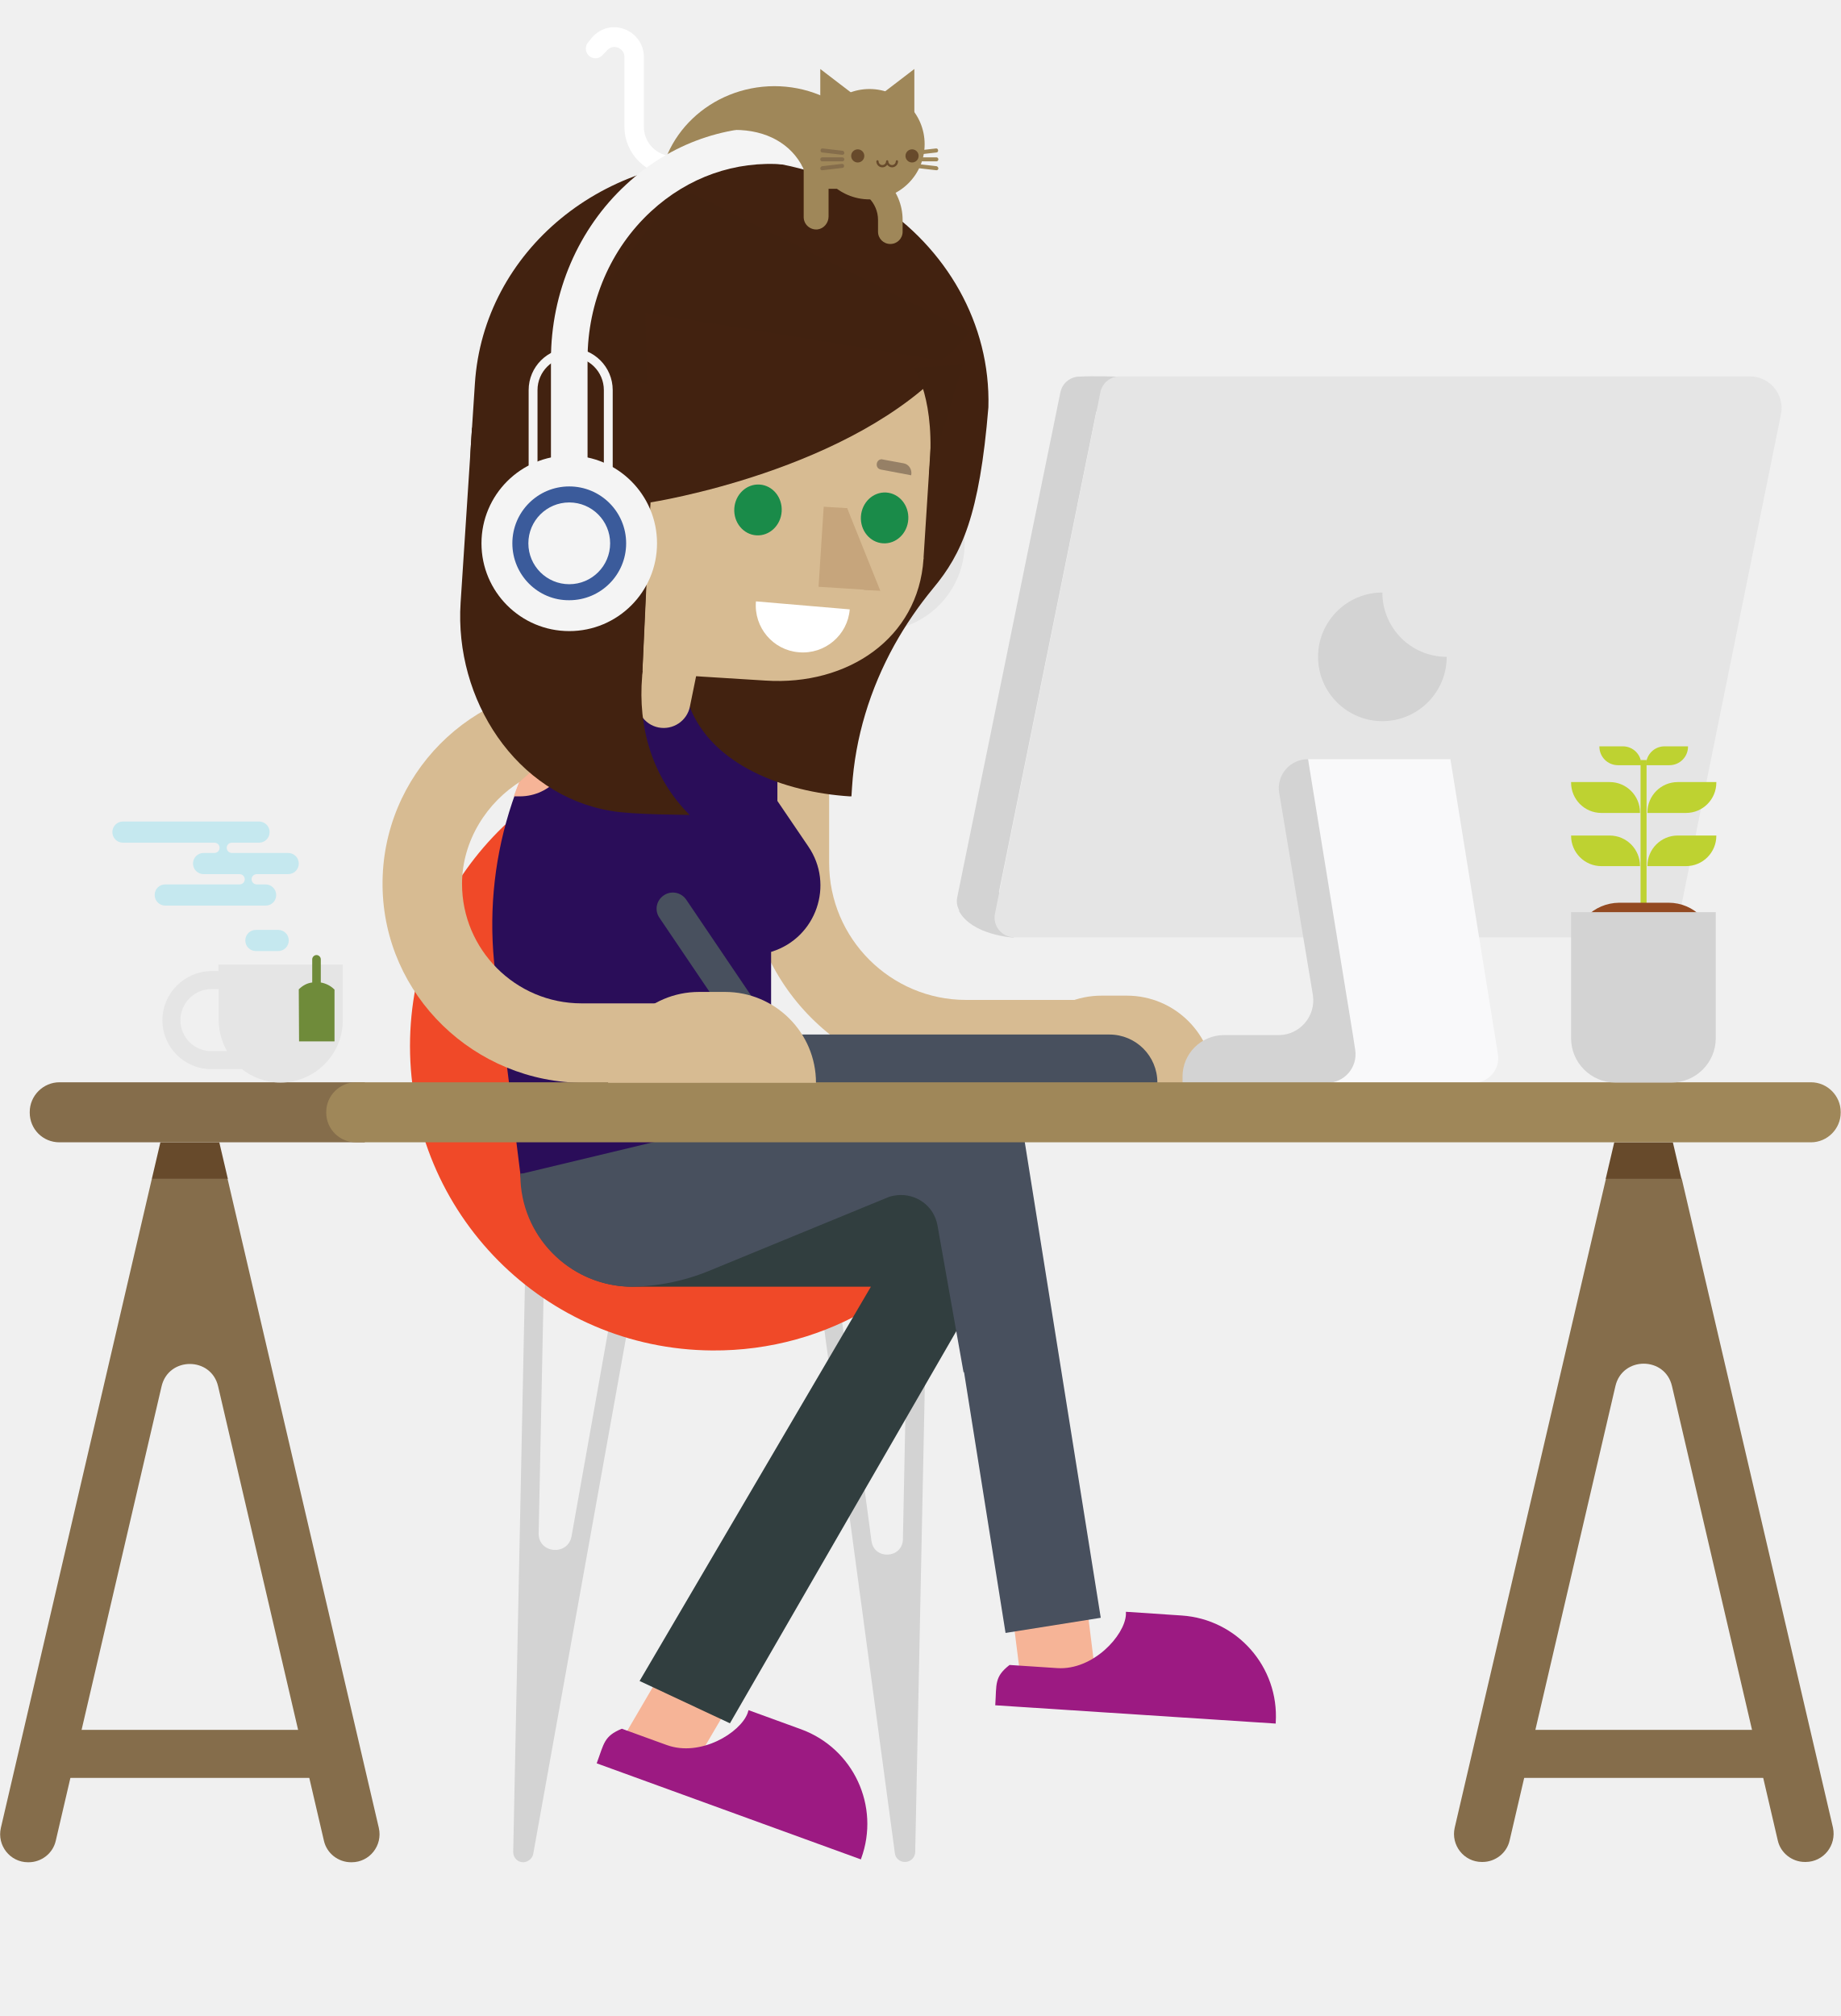
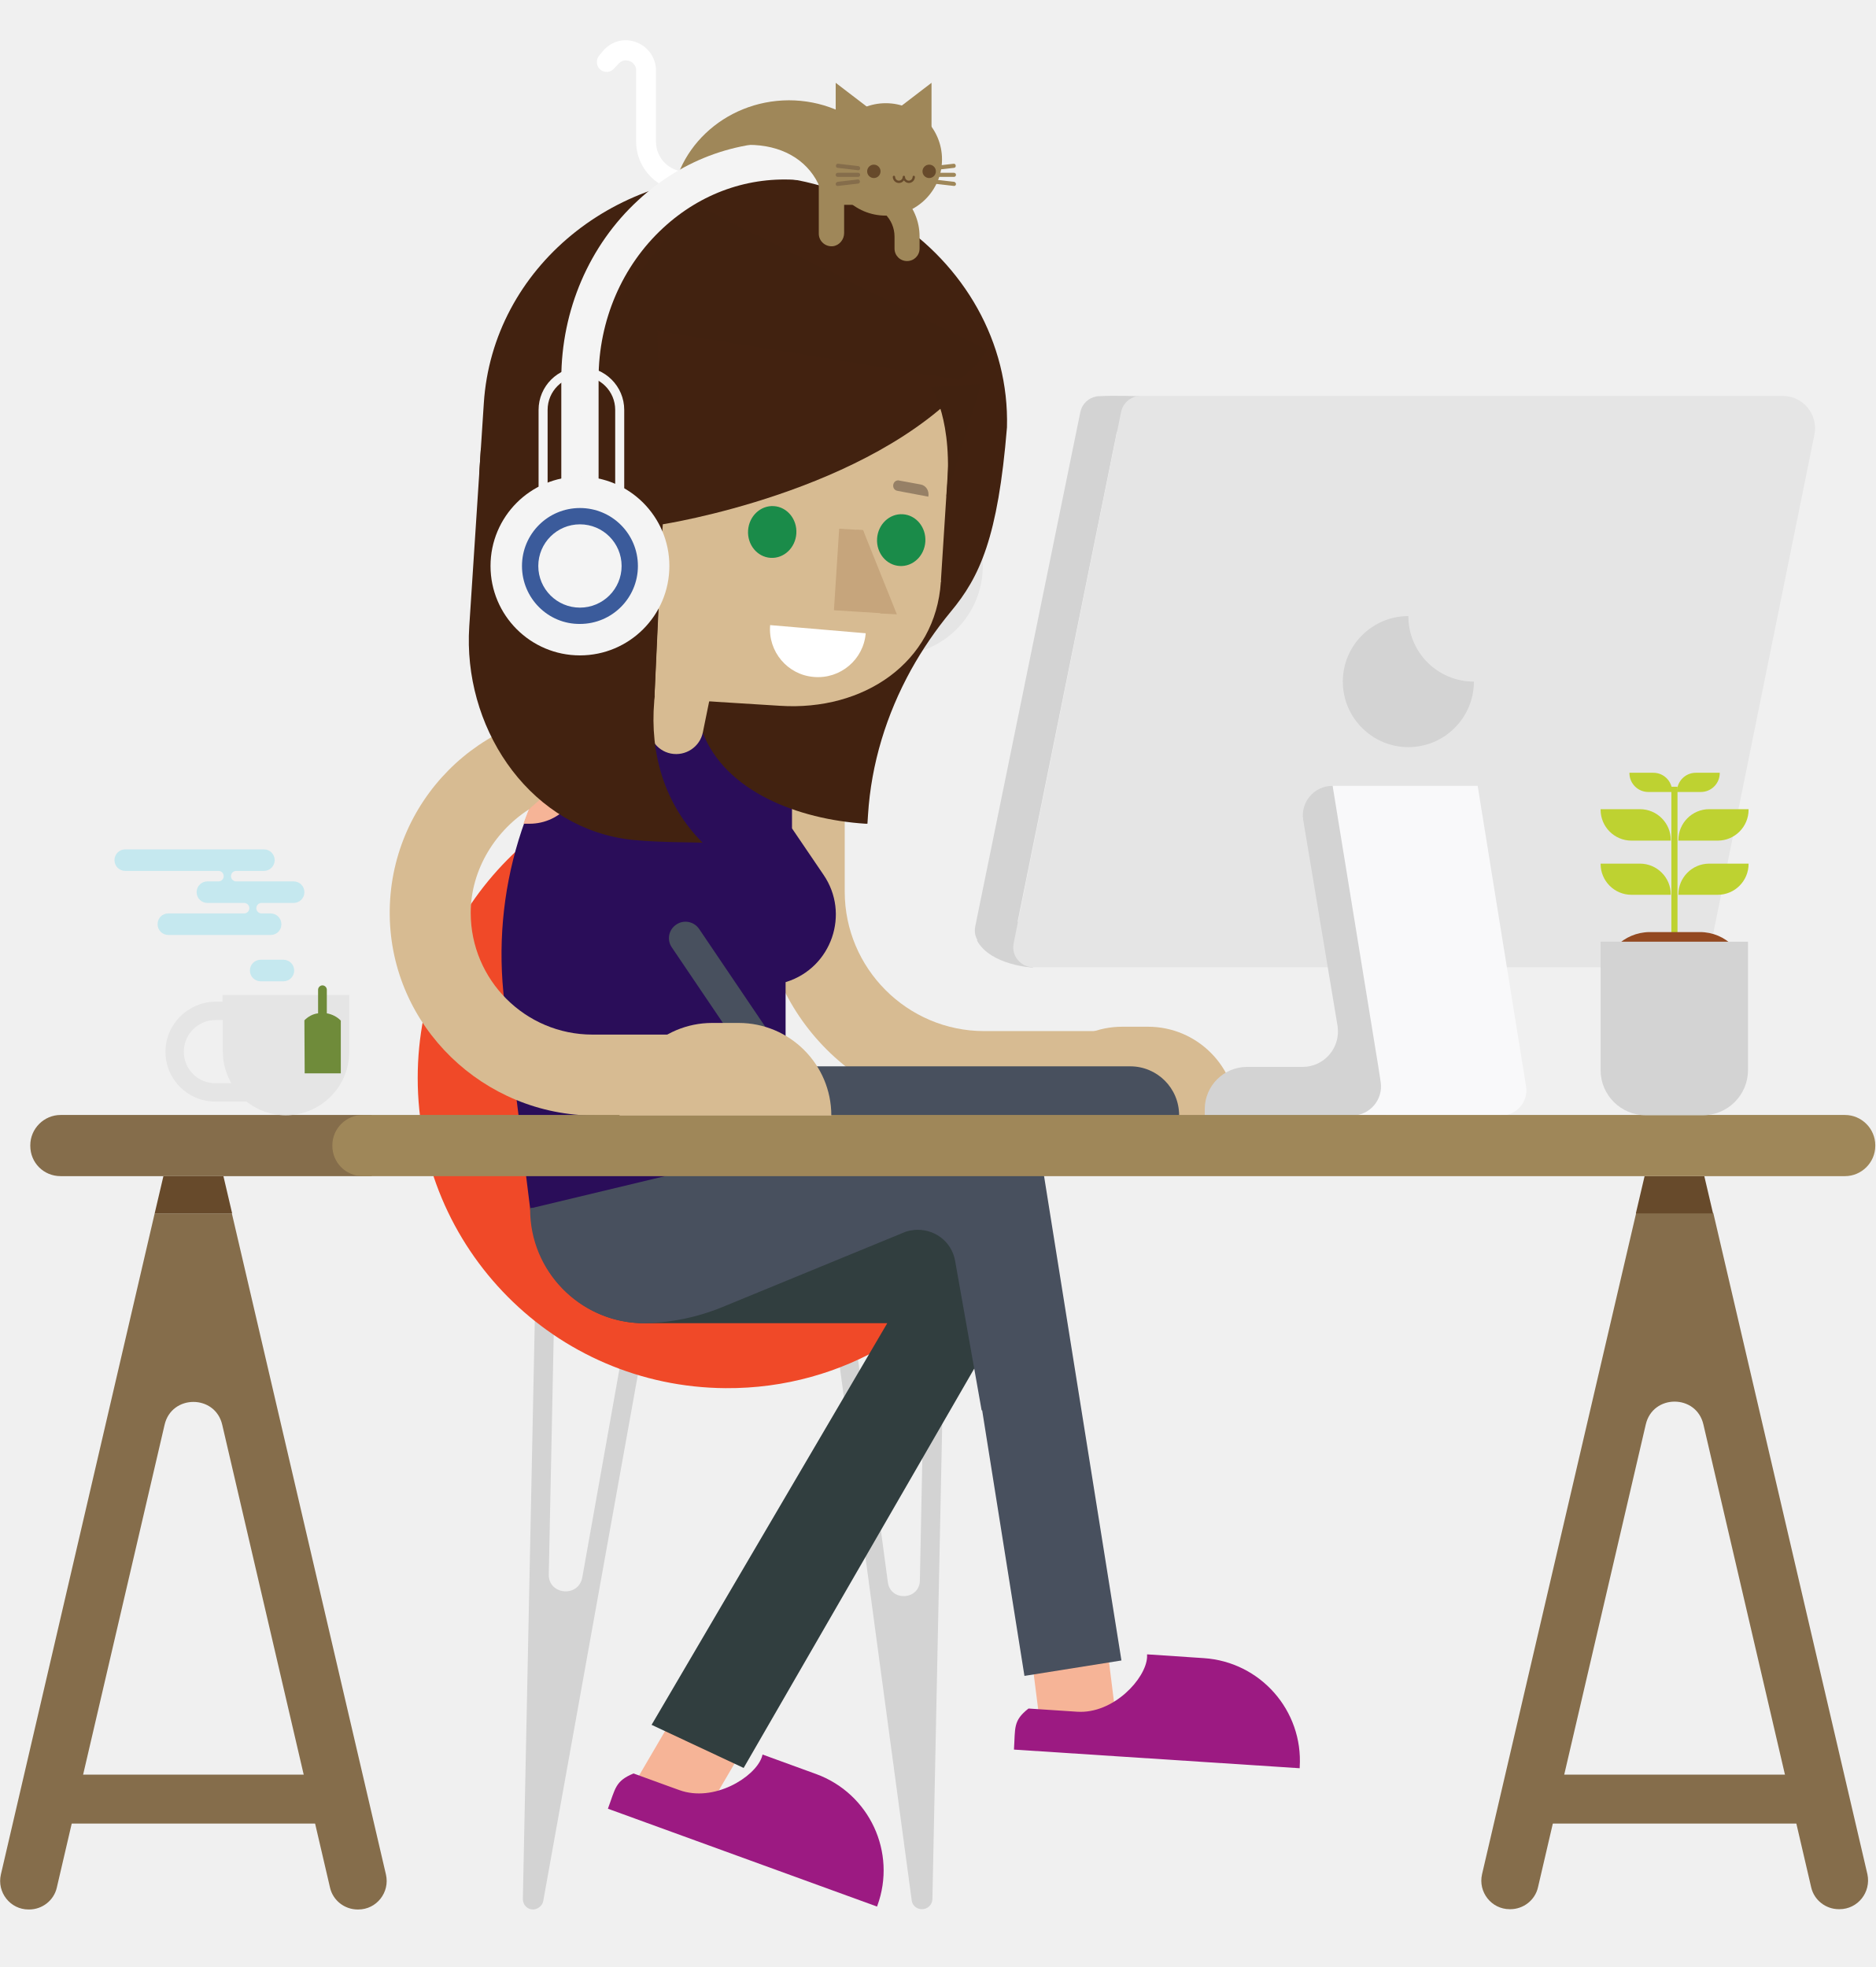
- <svg xmlns="http://www.w3.org/2000/svg" version="1.1" id="Layer_1" x="0px" y="0px" width="595.279px" height="651.969px" viewBox="0 31.461 595.279 651.969" enable-background="new 0 31.461 595.279 651.969" xml:space="preserve">
-   <path fill="#FFFFFF" d="M256.772,66.905l-1.757,16.273c-11.559-1.109-18.863,11.65-18.863,11.65l-8.969-0.092l0.832-27.924h28.757  V66.905z" />
-   <path fill="#FFFFFF" d="M189.458,47.118c0,0.832,0.277,1.664,0.924,2.312c1.295,1.202,3.236,1.202,4.438-0.093l1.664-1.756  c0.647-0.647,1.479-1.017,2.404-0.925s1.757,0.462,2.312,1.202l0.093,0.092c0.462,0.555,0.647,1.202,0.647,1.942v22.561  c0,8.691,7.119,15.811,15.811,15.811h0.093c1.757,0,3.144-1.387,3.144-3.144s-1.387-3.144-3.144-3.144h-0.093  c-5.27,0-9.523-4.253-9.523-9.523V49.799c0-2.126-0.739-4.161-2.034-5.825l-0.093-0.092c-1.664-2.126-4.253-3.421-6.935-3.606  c-2.773-0.185-5.362,0.924-7.305,2.866l-1.479,1.757C189.827,45.546,189.458,46.286,189.458,47.118z" />
-   <path fill="#9F8759" d="M213.036,94.922h22.931c0-6.935,6.473-12.575,14.424-12.575c7.952,0,14.425,5.64,14.425,12.575h22.931  c0-19.603-16.735-35.599-37.355-35.599C229.772,59.416,213.036,75.319,213.036,94.922z" />
+ <svg xmlns="http://www.w3.org/2000/svg" version="1.1" id="Layer_1" x="0px" y="0px" width="595.279px" height="624.484px" viewBox="0 27.484 595.279 624.484" enable-background="new 0 27.484 595.279 624.484" xml:space="preserve">
+   <path fill="#FFFFFF" d="M256.772,66.905l-1.757,16.272c-11.56-1.109-18.863,11.65-18.863,11.65l-8.969-0.092l0.832-27.924h28.757  V66.905z" />
+   <path fill="#FFFFFF" d="M189.458,47.118c0,0.832,0.277,1.664,0.924,2.312c1.295,1.202,3.236,1.202,4.438-0.093l1.664-1.756  c0.646-0.647,1.479-1.017,2.404-0.925c0.925,0.092,1.757,0.462,2.312,1.202l0.093,0.092c0.462,0.555,0.647,1.202,0.647,1.942v22.561  c0,8.691,7.119,15.811,15.811,15.811h0.094c1.757,0,3.144-1.387,3.144-3.144s-1.387-3.144-3.144-3.144h-0.094  c-5.27,0-9.522-4.253-9.522-9.523V49.799c0-2.126-0.739-4.161-2.034-5.825l-0.093-0.092c-1.664-2.126-4.253-3.421-6.936-3.606  c-2.772-0.185-5.361,0.924-7.305,2.866l-1.479,1.757C189.827,45.546,189.458,46.286,189.458,47.118z" />
+   <path fill="#9F8759" d="M213.036,94.922h22.931c0-6.935,6.474-12.575,14.425-12.575s14.425,5.64,14.425,12.575h22.931  c0-19.603-16.734-35.599-37.354-35.599C229.772,59.416,213.036,75.319,213.036,94.922z" />
  <g>
    <circle fill="#E5E5E5" cx="283.585" cy="207.172" r="28.386" />
-     <path fill="#DEE2E2" d="M265.186,207.172c0-10.171,8.229-18.4,18.399-18.4c10.172,0,18.4,8.229,18.4,18.4s-8.229,18.4-18.4,18.4   C273.414,225.665,265.186,217.343,265.186,207.172z M270.364,207.172c0,7.305,5.918,13.222,13.222,13.222   c7.305,0,13.223-5.917,13.223-13.222s-5.918-13.222-13.223-13.222C276.281,193.95,270.364,199.868,270.364,207.172z" />
+     <path fill="#DEE2E2" d="M265.186,207.172c0-10.171,8.229-18.4,18.398-18.4c10.172,0,18.4,8.229,18.4,18.4s-8.229,18.4-18.4,18.4   C273.414,225.665,265.186,217.343,265.186,207.172z M270.364,207.172c0,7.305,5.918,13.222,13.222,13.222   c7.306,0,13.224-5.917,13.224-13.222c0-7.305-5.918-13.222-13.224-13.222C276.281,193.95,270.364,199.868,270.364,207.172z" />
  </g>
-   <polygon fill="#F6B497" points="330.834,580.263 354.042,571.201 350.899,545.959 326.859,548.918 " />
+   <polygon fill="#F6B497" points="330.835,580.263 354.042,571.201 350.899,545.959 326.859,548.918 " />
  <polygon fill="#F6B497" points="200.646,594.965 224.594,601.992 237.447,580.078 216.55,567.78 " />
  <path fill="#D7BB92" d="M268.144,255.253v55.293c0,24.41,19.88,44.29,44.29,44.29h41.794v26.629h-41.701  c-39.112,0-70.919-31.807-70.919-70.919c0-12.113-2.867-60.102-2.867-60.102L268.144,255.253z" />
-   <path fill="#D7BB92" d="M356.262,353.45h8.137c15.626,0,28.201,12.667,28.201,28.201h-64.539  C328.061,366.024,340.635,353.45,356.262,353.45z" />
+   <path fill="#D7BB92" d="M356.262,353.45h8.137c15.626,0,28.201,12.667,28.201,28.2h-64.539  C328.061,366.023,340.635,353.45,356.262,353.45z" />
  <g>
-     <path fill="#D3D3D3" d="M292.647,633.614L292.647,633.614c1.85,0,3.236-1.387,3.329-3.144l4.253-206.102l-6.103-0.093L292,529.223   c-0.093,6.288-9.339,6.843-10.171,0.555l-12.113-90.521l-6.01,0.832l25.704,190.753   C289.596,632.412,290.983,633.614,292.647,633.614z" />
-     <path fill="#D3D3D3" d="M172.445,631.025l34.304-190.845l-6.01-1.109l-15.904,89.228c-1.201,6.472-10.817,5.547-10.633-1.018   l2.127-102.912l-6.103-0.092l-4.254,206.101c0,1.85,1.387,3.329,3.236,3.329h0.093   C170.781,633.614,172.167,632.505,172.445,631.025z" />
+     <path fill="#D3D3D3" d="M292.647,633.614L292.647,633.614c1.85,0,3.235-1.388,3.329-3.145l4.253-206.102l-6.104-0.093L292,529.223   c-0.093,6.288-9.339,6.844-10.171,0.556l-12.113-90.521l-6.01,0.832l25.704,190.753   C289.596,632.412,290.983,633.614,292.647,633.614z" />
+     <path fill="#D3D3D3" d="M172.445,631.025l34.304-190.846l-6.01-1.108l-15.904,89.228c-1.201,6.473-10.816,5.547-10.633-1.018   l2.127-102.912l-6.103-0.092l-4.254,206.101c0,1.85,1.387,3.329,3.235,3.329h0.093   C170.781,633.614,172.167,632.505,172.445,631.025z" />
    <g>
-       <path fill="#F04928" d="M224.871,271.435v53.629c0,50.67,41.054,91.816,91.816,91.816h0.924    c-16.828,30.79-49.652,51.595-87.285,51.317c-54.184-0.37-97.733-44.29-97.733-98.474    C132.593,317.389,173.369,274.578,224.871,271.435z" />
+       <path fill="#F04928" d="M224.871,271.435v53.629c0,50.67,41.054,91.816,91.816,91.816h0.924    c-16.828,30.79-49.652,51.595-87.285,51.317c-54.184-0.37-97.732-44.29-97.732-98.475    C132.593,317.389,173.369,274.578,224.871,271.435z" />
    </g>
  </g>
-   <path fill="#48505E" d="M322.975,374.069l0.277,0.277c3.236,3.884,5.271,8.599,6.103,13.592l26.63,166.712l-30.791,4.9  l-24.872-156.264L322.975,374.069z" />
+   <path fill="#48505E" d="M322.975,374.068l0.277,0.277c3.235,3.885,5.271,8.6,6.103,13.592l26.63,166.713l-30.791,4.899  l-24.872-156.264L322.975,374.068z" />
  <g>
-     <path fill="#856D4B" d="M49.098,412.719h24.503l48.913,209.893c1.295,5.64-2.959,11.096-8.784,11.096h-0.185   c-4.161,0-7.859-2.866-8.784-6.936L70.55,479.848c-2.22-9.709-16.089-9.709-18.309,0L18.031,626.771   c-0.925,4.069-4.623,6.936-8.784,6.936H9.062c-5.825,0-10.079-5.456-8.784-11.096L49.098,412.719z" />
+     <path fill="#856D4B" d="M49.098,412.719h24.503l48.913,209.894c1.295,5.64-2.959,11.096-8.784,11.096h-0.186   c-4.161,0-7.858-2.866-8.783-6.936L70.55,479.848c-2.22-9.709-16.089-9.709-18.309,0l-34.21,146.924   c-0.925,4.068-4.623,6.936-8.784,6.936H9.062c-5.825,0-10.079-5.456-8.784-11.096L49.098,412.719z" />
    <polygon fill="#674A2B" points="51.872,400.884 70.919,400.884 73.694,412.719 49.098,412.719  " />
  </g>
  <path fill="#856D4B" d="M19.233,400.884h98.751v-19.418H19.233c-5.271,0-9.616,4.347-9.616,9.616v0.186  C9.616,396.63,13.869,400.884,19.233,400.884z" />
  <g>
-     <path fill="#856D4B" d="M583.907,633.614h-0.186c-4.161,0-7.859-2.866-8.784-6.935l-34.211-146.925   c-2.22-9.709-16.089-9.709-18.308,0L488.207,626.68c-0.925,4.068-4.623,6.935-8.784,6.935h-0.185   c-5.825,0-10.079-5.455-8.784-11.096l48.913-209.893h24.503l48.913,209.893C593.986,628.252,589.733,633.614,583.907,633.614z" />
-     <polygon fill="#674A2B" points="541.004,400.884 543.778,412.719 519.275,412.719 522.049,400.884  " />
+     <path fill="#856D4B" d="M583.907,633.614h-0.186c-4.161,0-7.859-2.866-8.784-6.936l-34.211-146.925   c-2.22-9.709-16.089-9.709-18.308,0L488.207,626.68c-0.925,4.068-4.622,6.936-8.783,6.936h-0.186   c-5.825,0-10.079-5.455-8.784-11.097l48.913-209.893h24.503l48.913,209.893C593.986,628.252,589.733,633.614,583.907,633.614z" />
+     <polygon fill="#674A2B" points="541.005,400.884 543.778,412.719 519.275,412.719 522.05,400.884  " />
  </g>
  <g>
-     <path fill="#D3D3D3" d="M310.122,325.711L310.122,325.711c-0.647-1.295-0.832-2.682-0.555-4.068l33.38-163.383   c0.555-2.589,2.589-4.438,4.992-4.9l0,0l0,0c0.37-0.093,0.647-0.093,1.018-0.093c4.438-0.277,12.76,0,12.76,0l-7.212,11.465   l-31.438,155.154l0,0l4.808,14.794c0,0-13.407-0.647-17.753-8.599C310.308,325.896,310.215,325.803,310.122,325.711   L310.122,325.711z" />
-     <path fill="#E5E5E5" d="M328.061,334.587h204.807c5.085,0,9.523-3.605,10.541-8.599l32.547-160.517   c1.294-6.38-3.606-12.297-10.079-12.297H362.087c-2.959,0-5.548,2.126-6.195,4.993l-34.119,168.746   C320.941,330.889,323.992,334.587,328.061,334.587z" />
-     <path fill="#F9F9FA" d="M439.942,381.651h36.522c4.993,0,8.784-4.438,7.952-9.339l-15.349-95.33h-46.047l5.271,104.669H439.942z" />
-     <path fill="#D3D3D3" d="M395.836,366.21h17.66c6.843,0,12.113-6.103,11.096-12.945l-10.91-65.464   c-0.925-5.641,3.514-10.818,9.246-10.818h0.093l14.517,89.228l0.739,4.808c0.833,5.548-3.421,10.634-9.153,10.634h-0.093h-46.602   v-2.034C382.429,372.22,388.439,366.21,395.836,366.21z" />
+     <path fill="#D3D3D3" d="M310.122,325.711L310.122,325.711c-0.646-1.295-0.832-2.682-0.555-4.068l33.38-163.383   c0.556-2.589,2.589-4.438,4.992-4.9l0,0l0,0c0.37-0.093,0.647-0.093,1.019-0.093c4.438-0.277,12.76,0,12.76,0l-7.212,11.465   l-31.438,155.154l0,0l4.809,14.793c0,0-13.407-0.646-17.754-8.599C310.308,325.896,310.216,325.803,310.122,325.711   L310.122,325.711z" />
+     <path fill="#E5E5E5" d="M328.061,334.587h204.807c5.085,0,9.523-3.604,10.541-8.599l32.547-160.517   c1.295-6.38-3.605-12.297-10.078-12.297h-203.79c-2.959,0-5.549,2.126-6.195,4.993l-34.119,168.746   C320.941,330.889,323.992,334.587,328.061,334.587z" />
+     <path fill="#F9F9FA" d="M439.942,381.65h36.522c4.992,0,8.783-4.438,7.951-9.338l-15.349-95.331H423.02l5.271,104.668H439.942z" />
+     <path fill="#D3D3D3" d="M395.837,366.21h17.659c6.844,0,12.113-6.103,11.097-12.944l-10.91-65.465   c-0.925-5.641,3.514-10.818,9.246-10.818h0.093l14.517,89.228l0.739,4.809c0.833,5.547-3.421,10.633-9.153,10.633h-0.093h-46.602   v-2.033C382.429,372.221,388.439,366.21,395.837,366.21z" />
  </g>
  <g>
    <g>
      <g>
        <path fill="#D3D3D3" d="M447.061,223.076c-11.465,0-20.804,9.339-20.804,20.804s9.339,20.804,20.804,20.804     c11.466,0,20.805-9.339,20.805-20.804C456.307,243.88,447.061,234.542,447.061,223.076z" />
      </g>
    </g>
  </g>
  <g opacity="0.5">
-     <path fill="#FFFFFF" d="M245.583,307.496h-3.421h-6.75c-0.925,0-1.664,0.739-1.664,1.664s0.739,1.665,1.664,1.665h2.866   c1.85,0,3.421,1.479,3.421,3.421c0,1.85-1.479,3.421-3.421,3.421h-32.455c-1.849,0-3.421-1.479-3.421-3.421   c0-1.849,1.479-3.421,3.421-3.421h4.346h19.695c0.925,0,1.664-0.74,1.664-1.665s-0.739-1.664-1.664-1.664h-11.559   c-1.849,0-3.421-1.479-3.421-3.421s1.479-3.421,3.421-3.421h3.514c0.925,0,1.665-0.74,1.665-1.665s-0.74-1.665-1.665-1.665h-19.694   h-9.986c-1.849,0-3.421-1.479-3.421-3.421c0-1.85,1.479-3.421,3.421-3.421h44.013c1.85,0,3.422,1.479,3.422,3.421   c0,1.849-1.479,3.421-3.422,3.421l0,0h-2.034h-6.75l0,0c-0.924,0-1.664,0.74-1.664,1.665s0.74,1.665,1.664,1.665h6.75l0,0h11.466   c1.85,0,3.421,1.479,3.421,3.421S247.525,307.496,245.583,307.496z" />
-     <path fill="#FFFFFF" d="M235.135,325.434h7.212c1.85,0,3.421,1.479,3.421,3.421c0,1.85-1.479,3.421-3.421,3.421h-7.212   c-1.85,0-3.421-1.479-3.421-3.421C231.806,327.005,233.285,325.434,235.135,325.434z" />
+     <path fill="#FFFFFF" d="M245.583,307.496h-3.421h-6.75c-0.925,0-1.664,0.739-1.664,1.664c0,0.925,0.739,1.665,1.664,1.665h2.866   c1.85,0,3.421,1.479,3.421,3.421c0,1.85-1.479,3.421-3.421,3.421h-32.455c-1.849,0-3.421-1.479-3.421-3.421   c0-1.849,1.479-3.421,3.421-3.421h4.346h19.695c0.925,0,1.664-0.74,1.664-1.665c0-0.925-0.739-1.664-1.664-1.664h-11.559   c-1.85,0-3.422-1.479-3.422-3.421c0-1.942,1.479-3.421,3.422-3.421h3.514c0.925,0,1.665-0.74,1.665-1.665   c0-0.925-0.74-1.665-1.665-1.665h-19.694h-9.985c-1.85,0-3.422-1.479-3.422-3.421c0-1.85,1.479-3.421,3.422-3.421h44.013   c1.85,0,3.422,1.479,3.422,3.421c0,1.849-1.479,3.421-3.422,3.421l0,0h-2.034h-6.75l0,0c-0.924,0-1.664,0.74-1.664,1.665   c0,0.925,0.74,1.665,1.664,1.665h6.75l0,0h11.466c1.851,0,3.421,1.479,3.421,3.421   C249.005,306.017,247.525,307.496,245.583,307.496z" />
+     <path fill="#FFFFFF" d="M235.135,325.434h7.213c1.85,0,3.421,1.479,3.421,3.421c0,1.85-1.479,3.42-3.421,3.42h-7.213   c-1.85,0-3.421-1.479-3.421-3.42C231.806,327.005,233.285,325.434,235.135,325.434z" />
  </g>
-   <path fill="#2A0D59" d="M190.105,248.504h39.667c11.928,0,21.637,9.708,21.637,21.636v20.342l9.986,14.702  c8.506,12.391,2.589,29.496-11.743,34.026l-0.277,0.093v92.741l-80.813-18.678l-8.414-67.591  c-4.346-35.044,6.38-70.272,29.681-96.81L190.105,248.504z" />
-   <path fill="#D7BB92" d="M188.071,252.942h1.018l-0.555,13.777c-0.277,6.288-4.623,11.558-10.634,13.223h-0.093  c-3.144,0.924-6.194,2.219-9.061,3.976c-11.281,6.842-19.325,19.51-19.325,33.38c0,21.267,17.291,38.649,38.649,38.649h38.373  v25.705h-37.541c-35.413,0-64.816-28.294-65.187-63.708C123.346,282.16,152.38,252.942,188.071,252.942z" />
-   <polygon fill="#48505E" points="322.975,374.069 309.475,419.653 168.283,411.147 " />
+   <path fill="#2A0D59" d="M190.105,248.504h39.667c11.928,0,21.637,9.708,21.637,21.636v20.342l9.986,14.702  c8.506,12.391,2.589,29.496-11.743,34.026l-0.277,0.093v92.741l-80.813-18.678l-8.414-67.591  c-4.346-35.044,6.38-70.272,29.681-96.811L190.105,248.504z" />
+   <path fill="#D7BB92" d="M188.071,252.942h1.018l-0.555,13.777c-0.277,6.288-4.623,11.558-10.634,13.223h-0.093  c-3.145,0.924-6.194,2.219-9.062,3.976c-11.281,6.842-19.325,19.51-19.325,33.38c0,21.267,17.291,38.649,38.649,38.649h38.373  v25.705h-37.541c-35.413,0-64.816-28.295-65.188-63.708C123.346,282.16,152.38,252.942,188.071,252.942z" />
+   <polygon fill="#48505E" points="322.975,374.068 309.475,419.653 168.283,411.147 " />
  <g>
    <g>
      <g>
-         <path fill="#48505E" d="M227.09,366.024h131.668c8.6,0,15.534,6.936,15.534,15.534v0.185H242.624v-0.185     C242.624,373.052,235.69,366.024,227.09,366.024z" />
+         <path fill="#48505E" d="M227.09,366.023h131.669c8.6,0,15.533,6.937,15.533,15.535v0.185H242.624v-0.185     C242.624,373.052,235.69,366.023,227.09,366.023z" />
      </g>
    </g>
  </g>
-   <rect x="480.81" y="590.896" fill="#856D4B" width="99.769" height="15.533" />
-   <rect x="12.575" y="590.896" fill="#856D4B" width="99.768" height="15.533" />
-   <path fill="#9F8759" d="M115.117,400.884h470.547c5.27,0,9.616-4.346,9.616-9.616v-0.186c0-5.271-4.347-9.616-9.616-9.616H115.117  c-5.271,0-9.616,4.347-9.616,9.616v0.186C105.501,396.63,109.847,400.884,115.117,400.884z" />
-   <path fill="#313E3F" d="M317.612,439.533v0.37c0,5.085-1.387,9.986-3.883,14.332L236.06,588.77l-29.219-13.685l74.803-127.507  h-77.022c-19.972,0-36.152-16.182-36.152-36.153v-0.37h120.85C304.852,411.147,317.612,423.907,317.612,439.533z" />
-   <path fill="#F6B497" d="M167.913,284.379l16.459-14.332v0.185c1.387,9.894-6.287,18.771-16.273,18.771h-1.942  C166.99,286.599,167.913,284.379,167.913,284.379z" />
+   <rect x="480.81" y="590.896" fill="#856D4B" width="99.769" height="15.532" />
+   <rect x="12.575" y="590.896" fill="#856D4B" width="99.768" height="15.532" />
+   <path fill="#9F8759" d="M115.117,400.884h470.547c5.271,0,9.616-4.346,9.616-9.616v-0.186c0-5.271-4.347-9.616-9.616-9.616H115.117  c-5.271,0-9.616,4.347-9.616,9.616v0.186C105.501,396.63,109.847,400.884,115.117,400.884z" />
+   <path fill="#313E3F" d="M317.612,439.533v0.37c0,5.085-1.387,9.985-3.883,14.332L236.06,588.77l-29.22-13.685l74.804-127.507  h-77.022c-19.972,0-36.151-16.182-36.151-36.153v-0.37h120.85C304.852,411.147,317.612,423.907,317.612,439.533z" />
+   <path fill="#F6B497" d="M167.913,284.379l16.459-14.332v0.185c1.387,9.894-6.287,18.771-16.272,18.771h-1.942  C166.99,286.599,167.913,284.379,167.913,284.379z" />
  <g>
    <g>
      <g>
-         <path fill="#9C1A82" d="M326.489,569.907c17.846,1.202,8.877,0.555,15.441,1.017c11.558,0.74,21.821-10.541,22.191-17.291     c0-0.277,0-0.646,0-0.924l18.03,1.201c17.938,1.202,31.53,16.644,30.421,34.582v0.37l-90.707-5.918     C322.327,576.102,321.495,573.79,326.489,569.907z" />
+         <path fill="#9C1A82" d="M326.489,569.907c17.847,1.202,8.877,0.555,15.441,1.017c11.558,0.74,21.821-10.541,22.19-17.291     c0-0.276,0-0.646,0-0.924l18.03,1.201c17.938,1.202,31.53,16.644,30.421,34.582v0.37l-90.707-5.918     C322.327,576.102,321.495,573.79,326.489,569.907z" />
      </g>
    </g>
  </g>
  <g>
    <g>
      <g>
-         <path fill="#9C1A82" d="M201.109,590.526c16.828,6.103,8.321,3.051,14.517,5.271c10.91,3.976,23.855-3.977,26.167-10.356     c0.093-0.277,0.185-0.646,0.277-0.925l17.014,6.195c16.92,6.195,25.612,24.873,19.417,41.794l-0.093,0.277l-85.437-31.067     C195.375,595.242,195.283,592.931,201.109,590.526z" />
+         <path fill="#9C1A82" d="M201.109,590.526c16.828,6.103,8.321,3.051,14.517,5.271c10.91,3.977,23.855-3.977,26.167-10.355     c0.094-0.277,0.186-0.646,0.277-0.926l17.014,6.195c16.92,6.195,25.612,24.873,19.417,41.794l-0.093,0.277l-85.437-31.067     C195.375,595.242,195.283,592.931,201.109,590.526z" />
      </g>
    </g>
  </g>
-   <path fill="#48505E" d="M209.06,406.801h109.939l17.938,68.424h-25.335l-8.414-47.435c-1.109-6.38-6.935-10.448-13.13-9.801  c-0.832,0.093-1.757,0.277-2.589,0.555l-58.252,23.948c-8.137,3.329-16.921,5.086-25.797,5.086h-0.093l0,0  c-19.417-0.647-35.044-16.552-35.044-36.153v-0.37L209.06,406.801z" />
-   <path fill="#DEE2E2" d="M216.735,102.319c7.767-4.901,17.014-7.767,26.907-7.767c12.205,0,23.301,4.346,32.084,11.558h-8.137  h-14.146c-3.144-0.74-6.38-1.202-9.709-1.202c-1.294,0-2.589,0.092-3.883,0.185c-1.942,0.185-3.884,0.555-5.825,1.017l-0.647,0.185  c-2.497,0.647-7.768,2.589-10.264,4.438l-6.935-1.757C216.087,106.665,216.272,104.445,216.735,102.319z" />
-   <path fill="#DEE2E2" d="M254.645,95.754c0,0,11.28,1.664,13.037,8.691h1.572v1.202l-15.35,0.277L254.645,95.754z" />
+   <path fill="#48505E" d="M209.06,406.801h109.938l17.938,68.424h-25.335l-8.414-47.435c-1.109-6.38-6.936-10.448-13.13-9.801  c-0.832,0.093-1.758,0.276-2.589,0.555l-58.253,23.948c-8.137,3.329-16.921,5.086-25.797,5.086h-0.093l0,0  c-19.417-0.647-35.044-16.552-35.044-36.153v-0.37L209.06,406.801z" />
+   <path fill="#DEE2E2" d="M216.735,102.319c7.767-4.901,17.014-7.767,26.907-7.767c12.205,0,23.301,4.346,32.084,11.558h-8.138  h-14.146c-3.145-0.74-6.38-1.202-9.709-1.202c-1.294,0-2.589,0.092-3.883,0.185c-1.942,0.185-3.885,0.555-5.825,1.017l-0.647,0.185  c-2.497,0.647-7.768,2.589-10.264,4.438l-6.935-1.757C216.087,106.665,216.272,104.445,216.735,102.319z" />
+   <path fill="#DEE2E2" d="M254.645,95.754c0,0,11.279,1.664,13.037,8.691h1.571v1.202l-15.35,0.277L254.645,95.754z" />
  <g>
    <g>
      <path fill="#BED231" d="M531.573,338.563" />
      <g>
        <g>
          <g>
-             <path fill="#BED231" d="M530.37,311.564h-12.482c-5.455,0-9.801-4.438-9.801-9.801v-0.093h12.482       c5.455,0,9.801,4.438,9.801,9.801V311.564z" />
+             <path fill="#BED231" d="M530.37,311.564h-12.481c-5.455,0-9.801-4.438-9.801-9.801v-0.093h12.481       c5.455,0,9.801,4.438,9.801,9.801V311.564L530.37,311.564z" />
            <path fill="#BED231" d="M532.775,311.564h12.482c5.456,0,9.802-4.438,9.802-9.801v-0.093h-12.483       c-5.455,0-9.801,4.438-9.801,9.801V311.564z" />
          </g>
        </g>
        <g>
-           <path fill="#BED231" d="M530.37,294.366h-12.482c-5.455,0-9.801-4.438-9.801-9.801v-0.185h12.482      c5.455,0,9.801,4.438,9.801,9.801V294.366z" />
+           <path fill="#BED231" d="M530.37,294.366h-12.481c-5.455,0-9.801-4.438-9.801-9.801v-0.185h12.481      c5.455,0,9.801,4.438,9.801,9.801V294.366L530.37,294.366z" />
          <path fill="#BED231" d="M532.775,294.366h12.482c5.456,0,9.802-4.438,9.802-9.801v-0.185h-12.483      c-5.455,0-9.801,4.438-9.801,9.801V294.366z" />
        </g>
        <g>
          <g>
-             <path fill="#BED231" d="M530.833,278.924h-7.582c-3.329,0-6.011-2.682-6.011-6.01v-0.092h7.582       C528.152,272.822,530.833,275.503,530.833,278.924L530.833,278.924z" />
+             <path fill="#BED231" d="M530.833,278.924h-7.581c-3.329,0-6.012-2.682-6.012-6.01v-0.092h7.582       C528.152,272.822,530.833,275.503,530.833,278.924L530.833,278.924z" />
            <path fill="#BED231" d="M532.313,278.924h7.582c3.328,0,6.01-2.682,6.01-6.01v-0.092h-7.582       C534.993,272.822,532.313,275.503,532.313,278.924L532.313,278.924z" />
          </g>
        </g>
-         <rect x="530.556" y="277.26" fill="#BED231" width="1.941" height="63.893" />
+         <rect x="530.556" y="277.26" fill="#BED231" width="1.94" height="63.893" />
      </g>
      <g>
        <g>
-           <path fill="#934921" d="M508.826,338.193c0,8.137,6.565,14.794,14.794,14.794h15.997c8.137,0,14.794-6.564,14.794-14.794l0,0      c0-8.137-6.565-14.794-14.794-14.794H523.62C515.392,323.491,508.826,330.057,508.826,338.193L508.826,338.193z" />
+           <path fill="#934921" d="M508.826,338.193c0,8.137,6.565,14.793,14.794,14.793h15.997c8.138,0,14.794-6.563,14.794-14.793l0,0      c0-8.137-6.564-14.794-14.794-14.794H523.62C515.392,323.491,508.826,330.057,508.826,338.193L508.826,338.193z" />
        </g>
        <g>
-           <path fill="#D3D3D3" d="M554.873,326.45v40.776c0,7.859-6.38,14.332-14.332,14.332h-18.122c-7.859,0-14.332-6.38-14.332-14.332      V326.45H554.873z" />
+           <path fill="#D3D3D3" d="M554.873,326.45v40.776c0,7.858-6.38,14.332-14.331,14.332H522.42c-7.859,0-14.332-6.381-14.332-14.332      V326.45H554.873z" />
        </g>
      </g>
    </g>
  </g>
-   <path fill="#422210" d="M241.515,83.179c15.626,1.017,29.958,5.918,41.979,13.777c22.469,14.609,36.893,39.112,36.153,66.204  c-2.867,34.951-8.6,47.434-17.846,58.53c-4.809,5.825-8.969,11.928-12.575,18.4c-7.859,14.24-12.667,29.866-13.685,46.047  l-0.185,2.867h-0.555c-21.544-1.387-44.567-10.264-51.78-29.034c-45.029-3.699-73.416-42.348-70.734-84.604l1.295-19.88  C156.356,112.582,195.653,80.22,241.515,83.179z" />
+   <path fill="#422210" d="M241.515,83.179c15.626,1.017,29.958,5.918,41.979,13.777c22.469,14.609,36.894,39.112,36.153,66.204  c-2.867,34.951-8.6,47.434-17.847,58.53c-4.809,5.825-8.969,11.928-12.574,18.4c-7.859,14.24-12.667,29.866-13.686,46.047  l-0.185,2.867h-0.556c-21.544-1.387-44.566-10.264-51.779-29.034c-45.029-3.699-73.416-42.348-70.734-84.604l1.295-19.88  C156.356,112.582,195.653,80.22,241.515,83.179z" />
  <polygon fill="#D7BB92" points="214.33,131.63 303.465,137.27 302.91,145.684 298.657,212.166 248.079,218.638 209.707,204.769 " />
-   <ellipse transform="matrix(-0.998 -0.0636 0.0636 -0.998 558.9322 415.721)" fill="#1A8B49" cx="286.079" cy="198.97" rx="7.674" ry="8.23" />
-   <ellipse transform="matrix(-0.998 -0.0635 0.0635 -0.998 477.3156 407.9192)" fill="#1A8B49" cx="245.143" cy="196.371" rx="7.675" ry="8.229" />
-   <path opacity="0.5" fill="#56463A" enable-background="new    " d="M285.619,180.081l6.565,1.202  c1.757,0.277,2.866,2.034,2.496,3.883l-9.801-1.849c-2.034-0.37-1.664-3.421,0.37-3.329  C285.435,180.081,285.528,180.081,285.619,180.081z" />
+   <ellipse transform="matrix(-0.0636 0.998 -0.998 -0.0636 502.8258 -73.893)" fill="#1A8B49" cx="286.08" cy="198.954" rx="8.23" ry="7.674" />
+   <ellipse transform="matrix(-0.0635 0.998 -0.998 -0.0635 456.6737 -35.7963)" fill="#1A8B49" cx="245.133" cy="196.374" rx="8.229" ry="7.676" />
+   <path opacity="0.5" fill="#56463A" enable-background="new    " d="M285.619,180.081l6.565,1.202  c1.757,0.277,2.865,2.034,2.496,3.883l-9.802-1.849c-2.033-0.37-1.664-3.421,0.37-3.329  C285.435,180.081,285.528,180.081,285.619,180.081z" />
  <path opacity="0.5" fill="#885C4F" enable-background="new    " d="M250.761,173.331l-6.657-0.37  c-1.757-0.092-3.236,1.294-3.329,3.144l9.894,0.462c2.034,0.093,2.404-2.958,0.463-3.236  C250.946,173.331,250.854,173.331,250.761,173.331z" />
-   <path fill="#D7BB92" d="M207.766,248.411l2.403-51.872l27.092,1.757l-0.924,15.256l62.32-1.756v0.462  c-1.665,25.52-24.41,41.054-51.133,39.297l-28.108-1.756c-3.791-0.278-7.675-0.647-11.466-1.294L207.766,248.411z" />
+   <path fill="#D7BB92" d="M207.766,248.411l2.402-51.872l27.093,1.757l-0.925,15.256l62.32-1.756v0.462  c-1.665,25.52-24.41,41.054-51.133,39.297l-28.108-1.756c-3.791-0.278-7.675-0.647-11.466-1.294L207.766,248.411z" />
  <path fill="#412210" d="M219.785,91.963l93.573,46.602c0,0-24.317,46.417-134.904,7.952L219.785,91.963z" />
  <g>
    <path fill="#C6A57C" d="M273.969,195.799l8.229,26.537c-1.017-0.092-17.476-1.109-17.476-1.109l1.664-25.89L273.969,195.799z" />
    <polygon fill="#C6A57C" points="273.969,195.799 284.696,222.521 279.425,222.244 271.843,195.707  " />
  </g>
-   <path fill="#422210" d="M208.691,132.554l1.571,61.396c0,0,65.741-10.079,97.271-45.399L208.691,132.554z" />
+   <path fill="#422210" d="M208.691,132.554l1.571,61.396c0,0,65.74-10.079,97.271-45.399L208.691,132.554z" />
  <path fill="#D7BB92" d="M223.115,259.969c-0.925,4.623-5.455,7.674-10.171,6.75l0,0c-4.623-0.924-7.675-5.455-6.75-10.171  l5.455-26.722c0.925-4.624,5.456-7.675,10.171-6.75l0,0c4.624,0.925,7.675,5.456,6.75,10.171L223.115,259.969z" />
-   <path fill="#FFFFFF" d="M244.474,225.942c-0.74,8.415,5.548,15.812,13.869,16.458c8.414,0.74,15.812-5.547,16.459-13.869  L244.474,225.942z" />
-   <path fill="#412210" d="M311.417,149.383l-15.903,1.017c0,0,7.396,10.171,4.9,34.766L311.417,149.383z" />
-   <path fill="#422210" d="M223.022,295.013c-12.205-12.205-16.735-28.479-15.349-44.845l1.295-29.681l-56.311-50.763l-3.698,56.68  c-2.034,31.253,17.845,62.228,48.728,67.313C204.991,295.013,222.744,294.92,223.022,295.013z" />
-   <path fill="#9F8759" d="M267.589,84.473h6.195c9.986,0,18.123,8.137,18.123,18.123v3.791c0,2.219-1.757,3.976-3.976,3.976  c-2.22,0-3.977-1.757-3.977-3.976v-3.791c0-5.548-4.53-10.079-10.078-10.079h-6.195c-2.219,0-3.976-1.757-3.976-3.976  C263.521,86.323,265.37,84.473,267.589,84.473z" />
+   <path fill="#FFFFFF" d="M244.474,225.942c-0.74,8.415,5.548,15.812,13.868,16.458c8.414,0.74,15.813-5.547,16.46-13.869  L244.474,225.942z" />
+   <path fill="#412210" d="M311.417,149.383l-15.902,1.017c0,0,7.396,10.171,4.899,34.766L311.417,149.383z" />
+   <path fill="#422210" d="M223.022,295.013c-12.205-12.205-16.735-28.479-15.35-44.845l1.295-29.681l-56.311-50.763l-3.698,56.68  c-2.034,31.253,17.846,62.228,48.729,67.313C204.991,295.013,222.744,294.92,223.022,295.013z" />
+   <path fill="#9F8759" d="M267.589,84.473h6.195c9.986,0,18.123,8.137,18.123,18.123v3.791c0,2.219-1.757,3.976-3.976,3.976  c-2.221,0-3.978-1.757-3.978-3.976v-3.791c0-5.548-4.53-10.079-10.078-10.079h-6.194c-2.22,0-3.977-1.757-3.977-3.976  C263.521,86.323,265.37,84.473,267.589,84.473z" />
  <path fill="none" stroke="#DEE2E2" stroke-width="20" stroke-miterlimit="10" d="M241.052,239.812" />
  <circle fill="#9F8759" cx="281.182" cy="78.094" r="17.845" />
  <polygon fill="#9F8759" points="273.23,70.974 295.698,70.974 295.698,53.775 " />
  <polygon fill="#9F8759" points="287.746,70.974 265.278,70.974 265.278,53.775 " />
-   <path fill="#F4F4F4" d="M178.177,207.172h11.836v-59.546c0-18.4,7.489-35.783,20.526-47.804  c12.021-11.096,27.277-16.458,43.088-15.164l7.859,0.647l0.925-11.835l-7.859-0.647c-19.14-1.572-37.633,4.901-52.057,18.308  c-15.441,14.239-24.318,34.858-24.318,56.587V207.172L178.177,207.172z" />
+   <path fill="#F4F4F4" d="M178.177,207.172h11.836v-59.546c0-18.4,7.488-35.783,20.525-47.804  c12.021-11.096,27.277-16.458,43.088-15.164l7.859,0.647l0.925-11.835l-7.859-0.646c-19.14-1.572-37.633,4.901-52.057,18.308  c-15.44,14.239-24.317,34.858-24.317,56.587V207.172L178.177,207.172z" />
  <g>
    <g>
-       <path fill="#E5E5E5" d="M52.52,361.401c0,8.784,7.119,15.812,15.811,15.812h9.894c3.422,2.682,7.768,4.346,12.482,4.346    c11.096,0,20.157-9.062,20.157-20.157v-18.03H70.642v2.127H68.33C59.639,345.591,52.52,352.71,52.52,361.401z M58.345,361.401    c0-5.548,4.53-10.078,10.078-10.078h2.312v10.078c0,3.606,1.017,7.027,2.682,9.986h-4.9    C62.875,371.48,58.345,366.949,58.345,361.401z" />
-       <path fill="#6F8B3A" d="M96.624,351.416c1.202-1.202,2.682-2.034,4.346-2.22v-7.489c0-0.74,0.647-1.387,1.387-1.387    c0.74,0,1.388,0.646,1.388,1.387v7.489c1.571,0.277,3.144,1.018,4.346,2.22l0.092,0.092v16.736H96.717L96.624,351.416    L96.624,351.416z" />
+       <path fill="#E5E5E5" d="M52.52,361.4c0,8.785,7.119,15.813,15.811,15.813h9.895c3.422,2.682,7.768,4.346,12.481,4.346    c11.097,0,20.157-9.062,20.157-20.156v-18.03H70.642v2.127H68.33C59.639,345.591,52.52,352.71,52.52,361.4z M58.345,361.4    c0-5.547,4.529-10.077,10.077-10.077h2.313V361.4c0,3.606,1.017,7.027,2.682,9.986h-4.899    C62.875,371.48,58.345,366.949,58.345,361.4z" />
+       <path fill="#6F8B3A" d="M96.624,351.416c1.202-1.202,2.683-2.034,4.347-2.221v-7.488c0-0.74,0.646-1.387,1.387-1.387    s1.388,0.646,1.388,1.387v7.488c1.571,0.277,3.145,1.019,4.346,2.221l0.093,0.092v16.736H96.717L96.624,351.416L96.624,351.416z" />
    </g>
    <g>
      <g>
-         <path fill="#C5E8EF" d="M93.203,314.152h-3.421h-6.75c-0.925,0-1.665,0.74-1.665,1.665s0.74,1.664,1.665,1.664h2.866     c1.85,0,3.421,1.479,3.421,3.421c0,1.942-1.479,3.422-3.421,3.422H53.444c-1.849,0-3.421-1.479-3.421-3.422     c0-1.941,1.479-3.421,3.421-3.421h4.346h19.695c0.925,0,1.664-0.739,1.664-1.664s-0.739-1.665-1.664-1.665h-11.65     c-1.85,0-3.421-1.479-3.421-3.421c0-1.849,1.479-3.421,3.421-3.421h3.514c0.925,0,1.664-0.74,1.664-1.665     c0-0.924-0.739-1.664-1.664-1.664H49.745h-9.986c-1.849,0-3.421-1.479-3.421-3.421c0-1.849,1.479-3.421,3.421-3.421h44.013     c1.85,0,3.421,1.479,3.421,3.421c0,1.849-1.479,3.421-3.421,3.421l0,0h-2.034h-6.75l0,0c-0.924,0-1.664,0.74-1.664,1.664     c0,0.925,0.74,1.665,1.664,1.665h6.75l0,0h11.466c1.85,0,3.421,1.479,3.421,3.421C96.624,312.673,95.053,314.152,93.203,314.152z     " />
-         <path fill="#C5E8EF" d="M82.755,332.184h7.212c1.85,0,3.421,1.479,3.421,3.421c0,1.849-1.479,3.421-3.421,3.421h-7.212     c-1.85,0-3.422-1.479-3.422-3.421C79.333,333.662,80.906,332.184,82.755,332.184z" />
+         <path fill="#C5E8EF" d="M93.203,314.152h-3.421h-6.75c-0.925,0-1.665,0.74-1.665,1.665c0,0.925,0.74,1.664,1.665,1.664h2.866     c1.85,0,3.421,1.479,3.421,3.421s-1.479,3.422-3.421,3.422H53.444c-1.849,0-3.421-1.479-3.421-3.422     c0-1.941,1.479-3.421,3.421-3.421h4.346h19.695c0.925,0,1.664-0.739,1.664-1.664c0-0.925-0.739-1.665-1.664-1.665h-11.65     c-1.85,0-3.421-1.479-3.421-3.421c0-1.849,1.479-3.421,3.421-3.421h3.515c0.925,0,1.664-0.74,1.664-1.665     c0-0.924-0.739-1.664-1.664-1.664H49.745h-9.986c-1.849,0-3.421-1.479-3.421-3.421c0-1.849,1.479-3.421,3.421-3.421h44.014     c1.85,0,3.421,1.479,3.421,3.421c0,1.849-1.479,3.421-3.421,3.421l0,0h-2.034h-6.75l0,0c-0.924,0-1.664,0.74-1.664,1.664     c0,0.925,0.74,1.665,1.664,1.665h6.75l0,0h11.466c1.851,0,3.421,1.479,3.421,3.421C96.624,312.673,95.053,314.152,93.203,314.152     z" />
+         <path fill="#C5E8EF" d="M82.755,332.184h7.212c1.851,0,3.422,1.479,3.422,3.422c0,1.849-1.479,3.42-3.422,3.42h-7.212     c-1.85,0-3.422-1.479-3.422-3.42C79.333,333.662,80.906,332.184,82.755,332.184z" />
      </g>
    </g>
  </g>
-   <path fill="#9F8759" d="M238.371,67.368c0.462-0.37,0.739-0.647,1.202-1.017h7.119h13.962c0.463,0.37,0.74,0.647,1.202,1.017  l0.832,5.548c0.463,0.37,0.74,0.647,1.202,1.017c1.202,0,2.496,0.462,3.791,1.849c0.093,0.277,0.185,0.555,0.277,0.832v24.873  c0,2.034-1.479,3.883-3.514,4.161c-2.404,0.277-4.53-1.572-4.53-3.976V86.415c-0.093-0.185-0.093-0.462-0.186-0.647  c-3.883-7.859-11.928-12.297-22.099-12.297c0,0-0.093-0.647,0-1.387L238.371,67.368z" />
+   <path fill="#9F8759" d="M238.371,67.368c0.462-0.37,0.739-0.647,1.202-1.017h7.119h13.962c0.463,0.37,0.74,0.647,1.202,1.017  l0.832,5.548c0.463,0.37,0.74,0.647,1.202,1.017c1.201,0,2.496,0.462,3.791,1.849c0.093,0.277,0.185,0.555,0.276,0.832v24.873  c0,2.034-1.479,3.883-3.514,4.161c-2.404,0.277-4.53-1.572-4.53-3.976V86.415c-0.093-0.185-0.093-0.462-0.186-0.647  c-3.883-7.859-11.929-12.297-22.1-12.297c0,0-0.093-0.647,0-1.387L238.371,67.368z" />
  <g>
    <g>
-       <path fill="#9F8759" d="M295.698,80.96c0,0.37,0.37,0.647,0.739,0.555l6.38-0.74c0.37,0,0.647-0.37,0.556-0.74l0,0    c0-0.37-0.37-0.647-0.74-0.555l-6.38,0.74C295.883,80.22,295.698,80.59,295.698,80.96L295.698,80.96z" />
-       <path fill="#9F8759" d="M303.465,85.953c0,0.37-0.369,0.647-0.739,0.555l-6.38-0.74c-0.37,0-0.647-0.37-0.555-0.739l0,0    c0-0.37,0.369-0.647,0.739-0.555l6.38,0.74C303.188,85.306,303.465,85.583,303.465,85.953L303.465,85.953z" />
-       <path fill="#9F8759" d="M295.698,82.994c0,0.37,0.277,0.647,0.647,0.647h6.472c0.37,0,0.647-0.277,0.647-0.647l0,0    c0-0.37-0.277-0.647-0.647-0.647h-6.472C295.976,82.347,295.698,82.624,295.698,82.994L295.698,82.994z" />
+       <path fill="#9F8759" d="M295.698,80.96c0,0.37,0.37,0.647,0.739,0.555l6.38-0.74c0.37,0,0.646-0.37,0.556-0.74l0,0    c0-0.37-0.37-0.647-0.74-0.555l-6.38,0.74C295.883,80.22,295.698,80.59,295.698,80.96L295.698,80.96z" />
+       <path fill="#9F8759" d="M303.465,85.953c0,0.37-0.368,0.647-0.738,0.555l-6.38-0.74c-0.37,0-0.647-0.37-0.556-0.739l0,0    c0-0.37,0.369-0.647,0.739-0.555l6.38,0.74C303.188,85.306,303.465,85.583,303.465,85.953L303.465,85.953z" />
+       <path fill="#9F8759" d="M295.698,82.994c0,0.37,0.277,0.647,0.647,0.647h6.472c0.37,0,0.646-0.277,0.646-0.647l0,0    c0-0.37-0.276-0.647-0.646-0.647h-6.472C295.976,82.347,295.698,82.624,295.698,82.994L295.698,82.994z" />
    </g>
-     <path fill="#674A2B" d="M290.058,83.271c-0.185,0-0.369,0.185-0.369,0.37c0,0.647-0.556,1.202-1.202,1.202   c-0.647,0-1.202-0.555-1.202-1.202c0-0.185-0.186-0.37-0.37-0.37l0,0l0,0c-0.185,0-0.37,0.185-0.37,0.37   c0,0.647-0.555,1.202-1.201,1.202c-0.647,0-1.202-0.555-1.202-1.202c0-0.185-0.186-0.37-0.37-0.37s-0.37,0.185-0.37,0.37   c0,1.017,0.832,1.942,1.942,1.942c0.646,0,1.201-0.277,1.571-0.832c0.37,0.462,0.925,0.832,1.572,0.832   c1.017,0,1.941-0.832,1.941-1.942C290.428,83.456,290.243,83.271,290.058,83.271z" />
+     <path fill="#674A2B" d="M290.058,83.271c-0.186,0-0.369,0.185-0.369,0.37c0,0.647-0.557,1.202-1.202,1.202   c-0.647,0-1.202-0.555-1.202-1.202c0-0.185-0.186-0.37-0.37-0.37l0,0l0,0c-0.185,0-0.37,0.185-0.37,0.37   c0,0.647-0.555,1.202-1.2,1.202c-0.647,0-1.202-0.555-1.202-1.202c0-0.185-0.187-0.37-0.37-0.37c-0.185,0-0.37,0.185-0.37,0.37   c0,1.017,0.832,1.942,1.942,1.942c0.646,0,1.2-0.277,1.57-0.832c0.37,0.462,0.925,0.832,1.572,0.832   c1.017,0,1.941-0.832,1.941-1.942C290.428,83.456,290.243,83.271,290.058,83.271z" />
    <g>
-       <path fill="#856D4B" d="M273.045,80.96c0,0.37-0.37,0.647-0.74,0.555l-6.38-0.74c-0.37,0-0.647-0.37-0.555-0.74l0,0    c0-0.37,0.37-0.647,0.739-0.555l6.381,0.74C272.768,80.22,273.045,80.59,273.045,80.96L273.045,80.96z" />
-       <path fill="#856D4B" d="M265.278,85.953c0,0.37,0.37,0.647,0.74,0.555l6.38-0.74c0.37,0,0.647-0.37,0.555-0.739l0,0    c0-0.37-0.37-0.647-0.74-0.555l-6.38,0.74C265.555,85.306,265.278,85.583,265.278,85.953L265.278,85.953z" />
-       <path fill="#856D4B" d="M273.045,82.994c0,0.37-0.277,0.647-0.647,0.647h-6.473c-0.37,0-0.647-0.277-0.647-0.647l0,0    c0-0.37,0.277-0.647,0.647-0.647h6.473C272.768,82.347,273.045,82.624,273.045,82.994L273.045,82.994z" />
+       <path fill="#856D4B" d="M273.045,80.96c0,0.37-0.37,0.647-0.739,0.555l-6.381-0.74c-0.369,0-0.646-0.37-0.555-0.74l0,0    c0-0.37,0.37-0.647,0.739-0.555l6.381,0.74C272.768,80.22,273.045,80.59,273.045,80.96L273.045,80.96z" />
+       <path fill="#856D4B" d="M265.278,85.953c0,0.37,0.37,0.647,0.74,0.555l6.38-0.74c0.37,0,0.646-0.37,0.555-0.739l0,0    c0-0.37-0.37-0.647-0.74-0.555l-6.38,0.74C265.555,85.306,265.278,85.583,265.278,85.953L265.278,85.953z" />
+       <path fill="#856D4B" d="M273.045,82.994c0,0.37-0.276,0.647-0.646,0.647h-6.474c-0.369,0-0.646-0.277-0.646-0.647l0,0    c0-0.37,0.277-0.647,0.646-0.647h6.474C272.768,82.347,273.045,82.624,273.045,82.994L273.045,82.994z" />
    </g>
    <circle fill="#674A2B" cx="277.391" cy="81.884" r="2.126" />
    <circle fill="#674A2B" cx="294.958" cy="81.884" r="2.126" />
  </g>
  <circle fill="#F4F4F4" cx="184.095" cy="207.172" r="28.386" />
-   <path fill="#F4F4F4" d="M170.965,198.481h2.866v-40.869c0-5.917,4.809-10.726,10.726-10.726c5.918,0,10.727,4.808,10.727,10.726  v40.869h2.866v-40.869c0-7.489-6.103-13.592-13.593-13.592c-7.489,0-13.592,6.103-13.592,13.592V198.481L170.965,198.481z" />
-   <path fill="#3B5B9B" d="M165.695,207.172c0-10.171,8.229-18.4,18.4-18.4s18.4,8.229,18.4,18.4s-8.229,18.4-18.4,18.4  C173.924,225.665,165.695,217.343,165.695,207.172z M170.872,207.172c0,7.305,5.918,13.222,13.223,13.222  s13.223-5.917,13.223-13.222s-5.918-13.222-13.223-13.222S170.872,199.868,170.872,207.172z" />
-   <path fill="#48505E" d="M214.7,320.995L214.7,320.995c-2.497,1.664-3.052,4.9-1.479,7.212l32.824,48.544l8.691-5.825l-32.824-48.544  C220.248,319.978,217.012,319.423,214.7,320.995z" />
-   <path fill="#D7BB92" d="M226.073,352.248h8.414c16.181,0,29.403,13.13,29.403,29.403H196.67  C196.762,365.378,209.892,352.248,226.073,352.248z" />
+   <path fill="#F4F4F4" d="M170.965,198.481h2.866v-40.869c0-5.917,4.81-10.726,10.727-10.726c5.918,0,10.727,4.808,10.727,10.726  v40.869h2.866v-40.869c0-7.489-6.104-13.592-13.593-13.592s-13.593,6.103-13.593,13.592V198.481L170.965,198.481z" />
+   <path fill="#3B5B9B" d="M165.695,207.172c0-10.171,8.229-18.4,18.4-18.4c10.171,0,18.399,8.229,18.399,18.4s-8.229,18.4-18.399,18.4  C173.924,225.665,165.695,217.343,165.695,207.172z M170.872,207.172c0,7.305,5.918,13.222,13.224,13.222  c7.305,0,13.223-5.917,13.223-13.222c0-7.305-5.918-13.222-13.223-13.222C176.79,193.95,170.872,199.868,170.872,207.172z" />
+   <path fill="#48505E" d="M214.7,320.995L214.7,320.995c-2.497,1.664-3.052,4.9-1.479,7.212l32.823,48.544l8.691-5.825l-32.824-48.544  C220.248,319.978,217.012,319.423,214.7,320.995z" />
+   <path fill="#D7BB92" d="M226.073,352.248h8.414c16.181,0,29.403,13.13,29.403,29.402H196.67  C196.762,365.378,209.892,352.248,226.073,352.248z" />
</svg>
